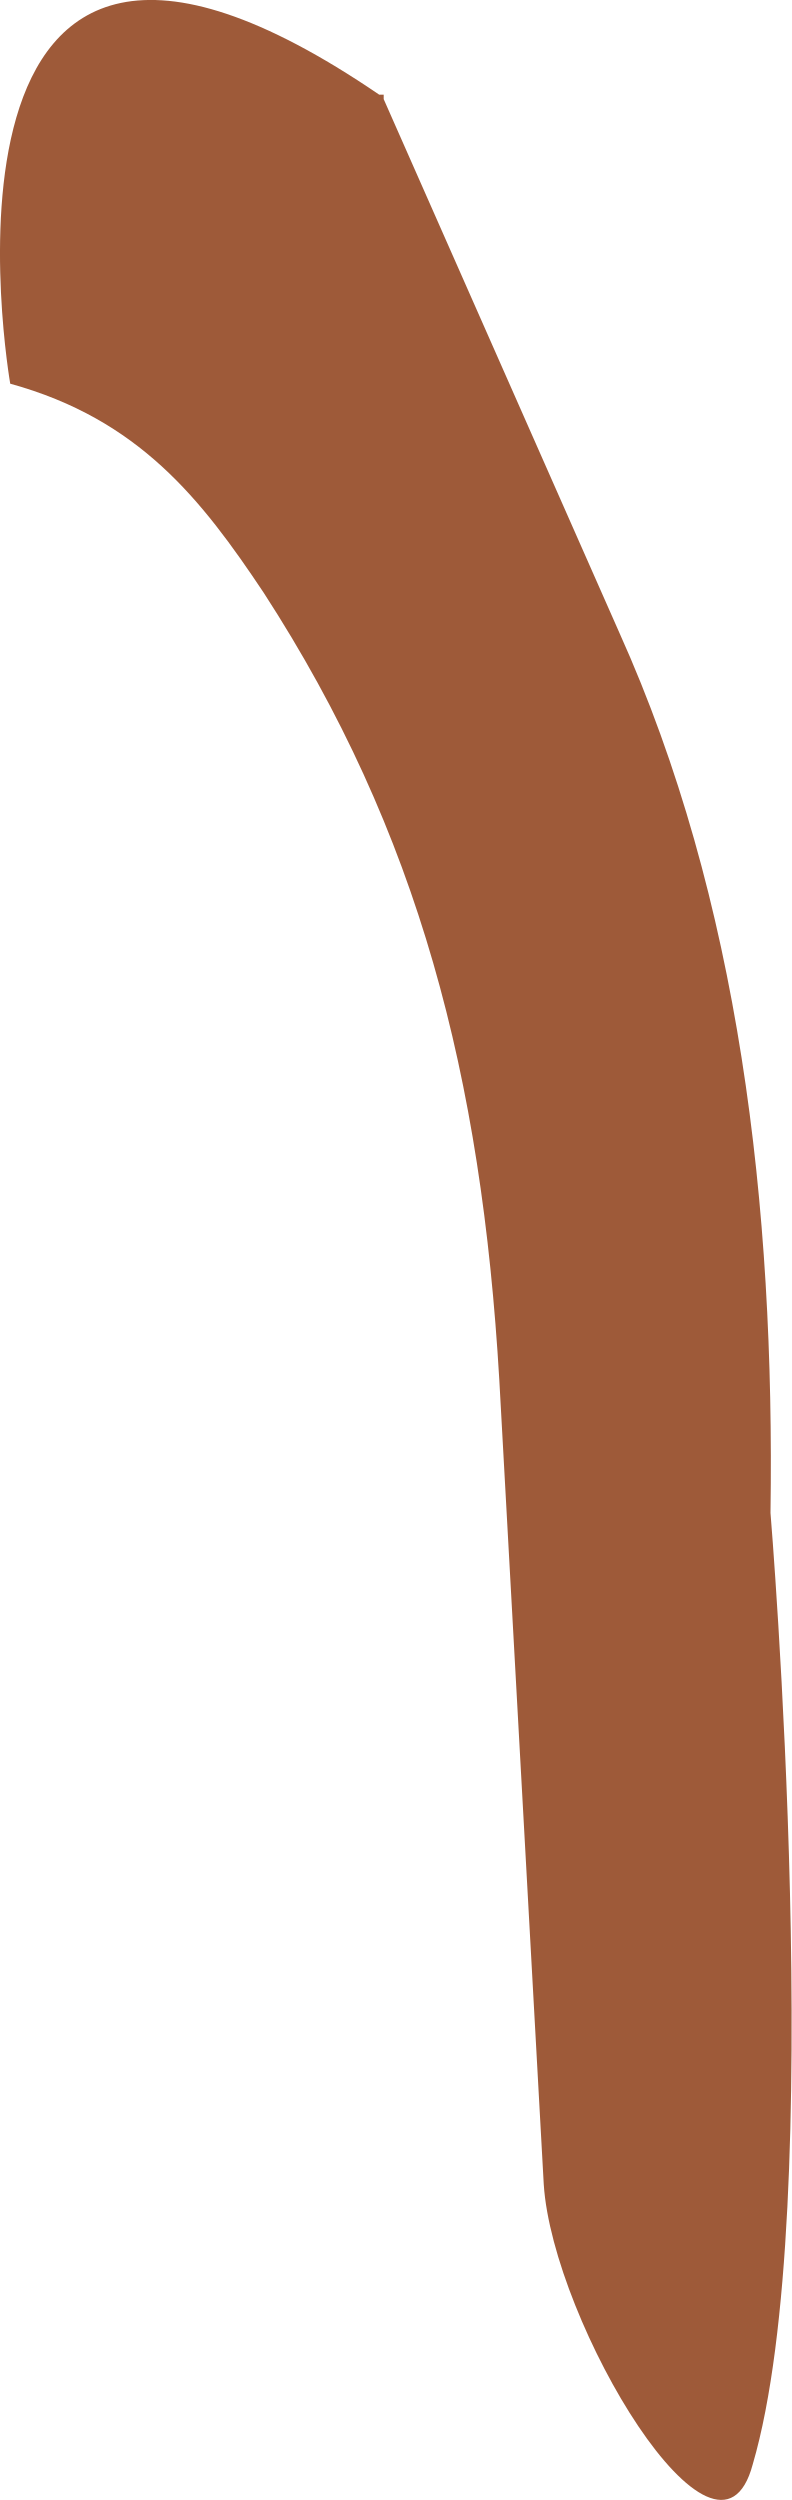
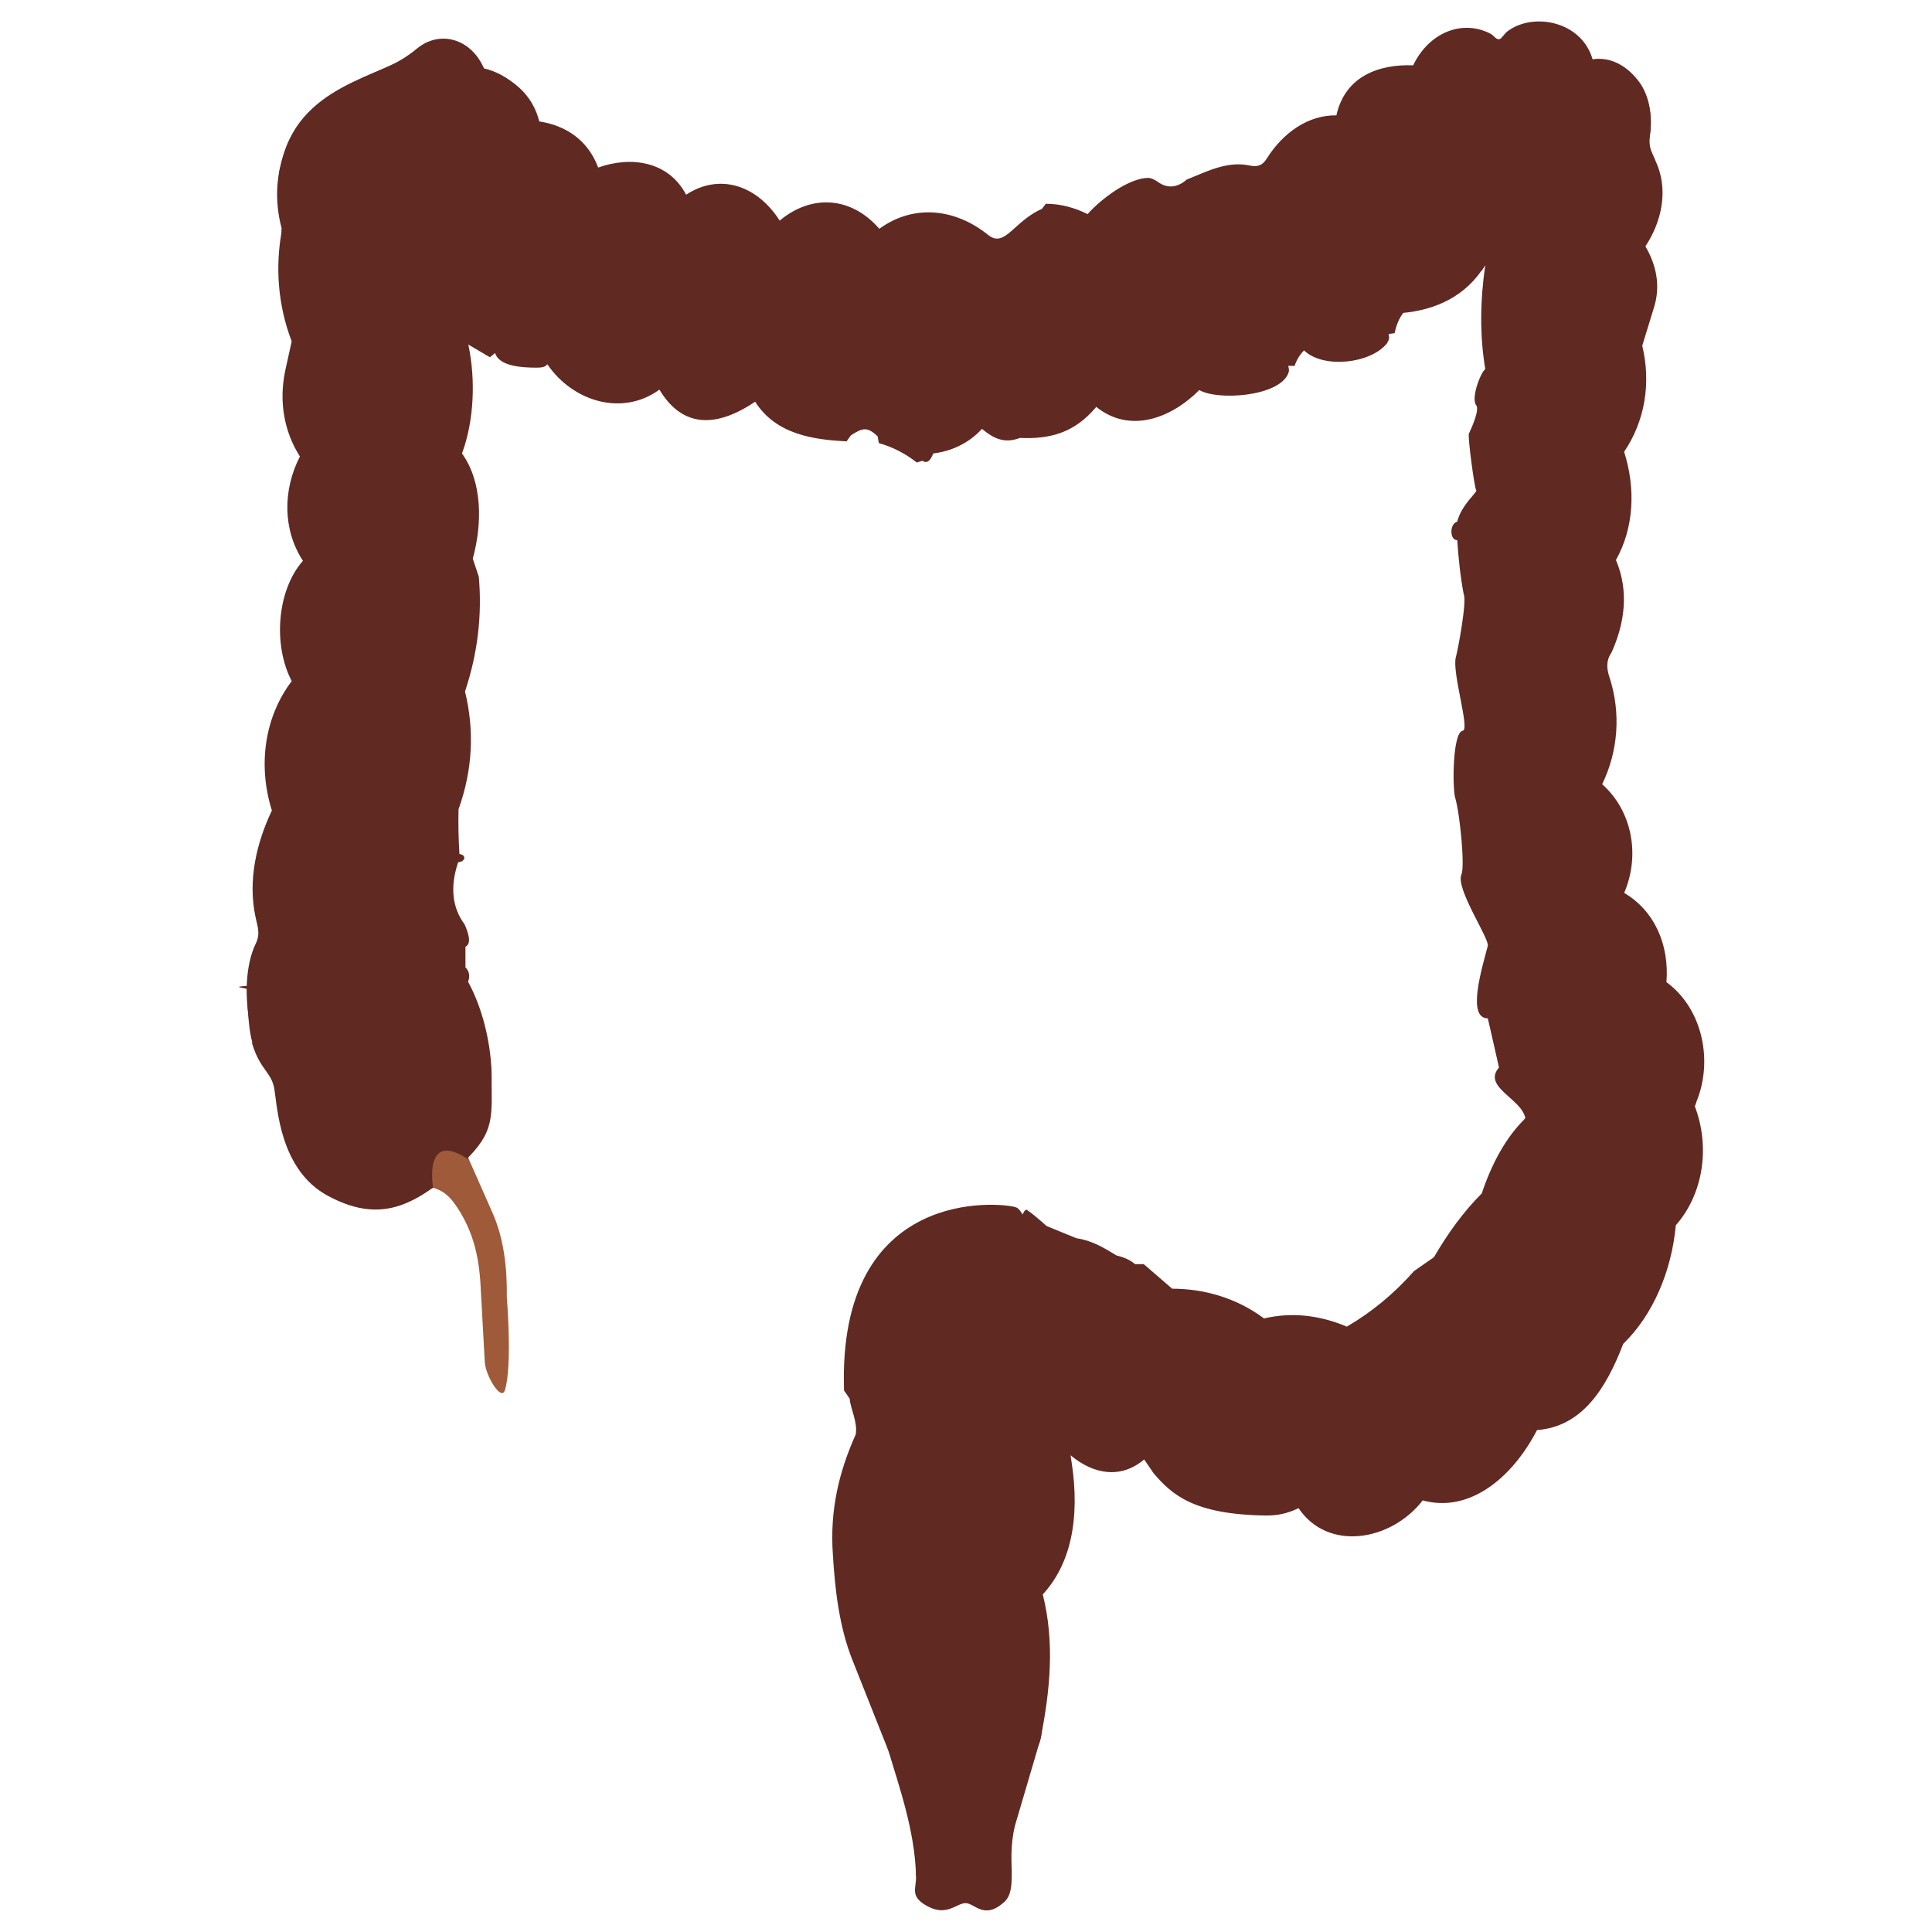
- <svg xmlns="http://www.w3.org/2000/svg" id="Layer_2" data-name="Layer 2" viewBox="0 0 17.81 56.23">
+ <svg xmlns="http://www.w3.org/2000/svg" id="Layer_1" data-name="Layer 1" viewBox="0 0 512 512">
  <defs>
    <style>
      .cls-1 {
+         fill: #602922;
+       }
+ 
+       .cls-2 {
        fill: #9e5a39;
      }
    </style>
  </defs>
-   <g id="Layer_1-2" data-name="Layer 1">
-     <path id="Appendix" class="cls-1" d="M8.63,2.23l5.3,12c2.7,6,3.5,12.9,3.4,19.8,0,0,1.3,15.6-.4,21.4-.8,3-4.5-3.2-4.7-6.3l-1-18.1c-.4-6.8-1.8-12.3-5.3-17.7-1.4-2.1-2.8-3.9-5.7-4.7,0,0-2.4-13.8,8.3-6.5h.1v.1Z" />
+   <g id="Anus">
+     <path class="cls-1" d="M268.12,496.7c0,3.2-.23,5.71-1.94,7.31-5.37,4.91-7.88.34-10.28.34s-4.91,3.54-9.94.91-3.09-4.8-3.2-8c-.34-11.88,25.37-15.08,25.37-.57h0Z" />
+   </g>
+   <g id="Anal_Canal" data-name="Anal Canal">
+     <path class="cls-1" d="M275.78,460.71l-6.29,21.37c-1.71,5.26-1.49,10.06-1.37,13.83s-25.25,4.23-25.37,1.03c-.34-11.88-4.46-23.43-7.43-33.37s44.57-15.31,40.45-2.97h0v.11Z" />
+   </g>
+   <path id="Ascending_Colon" data-name="Ascending Colon" class="cls-1" d="M124.14,91.49c1.94,9.14,1.49,20.11-1.71,28.68,5.49,7.66,5.37,18.74,2.86,27.88l1.6,4.8c.91,10.28-.34,20.45-3.66,30.4,2.51,10.28,2.06,20.68-1.71,31.2-.11,4,0,7.88.23,11.88,1.94.23,1.6,2.06-.34,2.17-2.17,6.51-1.6,12,1.71,16.46.8,1.83,2.06,5.03.23,5.94v5.49c1.03.91,1.26,2.4.69,3.77,7.54,13.83,8.68,35.54,1.14,42.62-1.37,1.26-1.6,3.09-.91,4.57,0,0-6.4,6.17-9.48,7.43l-13.94,5.37c-6.74,1.03-14.51-2.74-19.2-8.46-5.26-6.29-7.31-14.97-7.77-23.54-7.88-8-11.08-27.54-6.17-37.94,1.37-2.74.57-4.46,0-7.2-2.06-9.71.23-19.54,4.34-28.23-3.77-12-1.94-24.8,5.26-34.28-5.03-9.6-3.89-24.11,2.97-31.88-5.37-8.23-5.37-18.74-.8-27.65-4.23-6.63-5.6-14.63-3.89-22.74l1.71-7.77c-3.66-9.6-4.46-19.77-2.51-29.94,11.43-24.45,49.37,30.74,49.37,30.74h0v.23h0Z" />
+   <path id="Sigmoid_Colon" data-name="Sigmoid Colon" class="cls-1" d="M335.66,401.63c-19.43-.23-25.14-5.6-29.94-11.2l-2.51-3.66c-6.06,5.14-13.26,4.11-19.54-1.14,2.4,13.48-12.34-63.54-10.97-62.62l12.57,5.14c4,.57,7.08,2.4,10.63,4.57,1.94.46,3.54,1.14,4.91,2.29h2.29l7.54,6.51c8.57,0,17.14,2.51,24.34,7.88,7.31-1.71,14.63-.91,21.94,2.17,6.51-3.77,12.46-8.68,17.83-14.74l5.26-3.66c3.66-6.29,7.77-12,12.68-16.91,2.51-7.54,6.29-14.86,11.66-20-1.03-5.14,50.05-14.63,44.79-3.09,4.11,10.74,2.29,23.2-5.03,31.54-1.14,12.23-6.06,23.77-13.94,31.43-4.69,12.23-11.08,21.94-22.85,22.85-6.51,12.57-17.83,22.05-30.28,18.63-8.46,10.86-25.14,13.6-32.91,2.06-3.09,1.49-5.71,1.94-8.34,1.94h-.11Z" />
+   <path id="Cecum" class="cls-1" d="M66.77,276.39c2.17,7.31,5.14,7.54,5.94,12.23s1.37,21.48,14.28,28.34,21.6,3.31,32.45-5.94,10.97-12.8,10.86-22.51-1.03-10.63-1.14-12.11-8.91-16.8-8.23-2.51c.69,14.28-35.77-13.48-49.82-12.91-14.06.57-4.57.69-5.6,1.37,0,0,0,9.26,1.37,13.94h-.11v.11Z" />
+   <path id="Descending_colon" data-name="Descending colon" class="cls-1" d="M404.22,296.27c-1.03-5.14-11.43-8.23-6.97-13.37-1.94-8.68-2.97-13.03-2.97-13.03-5.6,0-1.6-13.14,0-19.2.46-1.94-8.68-15.31-6.97-18.97.91-2.06-.34-15.77-1.71-20.45-.69-2.51-.69-17.26,2.06-17.6,1.94-.34-2.97-15.66-1.83-19.54.57-2.06,2.97-14.86,2.06-16.68-.91-4.8-1.37-9.48-1.71-14.28-2.06,0-2.06-4.34,0-4.91,1.14-4.57,5.49-7.88,5.03-8.34-.46-.46-2.29-14.28-1.94-14.97.91-1.94,2.86-6.4,1.94-7.54-1.37-1.71.91-8.23,2.4-9.6-1.49-8.91-1.37-18.06,0-27.54-5.14,8.46,8.57-18.51,17.6-18.17,4.11-8.57,29.03,6.74,24.8,13.14,2.97,5.03,4.11,10.63,2.29,16.34l-3.09,10.06c2.4,9.94.69,20-4.8,28.11,3.09,9.71,2.63,20.11-2.17,28.68,3.54,8.34,2.29,16.8-1.14,24.45-1.49,2.17-1.37,4.23-.57,6.63,3.09,9.48,2.29,19.65-1.94,28.34,7.88,6.97,10.17,18.74,5.83,28.8,8,4.69,12,13.71,11.2,23.65,9.6,6.97,12.8,21.37,7.43,32.91,4.11,10.74-50.17,8.23-44.79,3.09h.23-.23Z" />
+   <path id="Transverse_Colon" data-name="Transverse Colon" class="cls-1" d="M393.59,70.24c-5.14,8.46-13.37,11.88-21.71,12.68-1.14,1.49-1.83,3.2-2.29,5.37l-1.6.23c.34,1.26,0,1.71-.46,2.51-4.34,5.37-16.91,6.74-21.94,1.83-1.03,1.03-1.94,2.4-2.51,4.11h-1.71c.23.57.34,1.37,0,2.06-2.51,6.06-18.63,7.2-23.54,4.34-7.66,7.66-18.51,11.54-27.31,4.46-5.83,6.97-12.34,8.57-20.23,8.23-4,1.49-6.74.34-10.06-2.4-3.54,3.89-8.23,5.94-12.91,6.51-.8,2.06-1.71,2.74-2.86,1.94l-1.49.46c-3.09-2.4-6.4-4.11-10.06-5.14l-.34-1.83c-2.74-2.51-3.89-2.29-7.08-.23l-1.14,1.6c-8.57-.46-18.63-1.71-24.23-10.51-11.54,7.77-19.88,5.94-25.37-3.2-9.71,7.08-22.85,3.31-29.71-6.74-.57.91-1.94.91-2.97.91-3.2,0-9.83-.23-10.86-3.89l-1.37,1.14-5.83-3.43c1.94,9.14-51.31-20.68-49.37-30.74-2.97-11.08-.34-22.28,6.74-29.83,9.6-10.06,20.11-10.28,29.14-17.83,6.17-5.03,14.4-2.51,17.71,5.26,6.74,1.6,11.88,6.63,14.63,14.06,6.86,1.03,12.91,4.8,15.66,12.23,8.68-3.09,18.63-1.71,23.31,7.2,8.68-5.71,18.63-2.74,24.8,6.86,8.34-6.97,18.86-6.51,26.4,2.17,9.14-6.63,20.11-5.37,28.8,1.6,4.46,3.66,6.86-3.66,14.28-6.86l1.03-1.37c3.89,0,7.66,1.03,11.08,2.74,3.66-4.11,10.86-9.48,16-9.6.91,0,1.94.57,2.74,1.14,2.4,1.71,5.03,1.49,7.54-.69,5.37-2.17,10.63-4.91,16.46-3.77,2.06.46,3.43.23,4.69-1.71,4.34-6.97,11.08-11.66,18.51-11.54,2.29-10.4,11.31-13.6,20.34-13.26,4.11-8.57,12.91-12.34,20.57-8.34.8.46,1.49,1.71,2.4,1.37.57-.23,1.26-1.49,2.06-2.06,6.86-5.14,19.65-2.63,22.51,7.43,4.69-.69,8.8,1.6,11.77,5.26,3.09,3.54,4.23,9.37,3.43,14.63-.57,3.66.46,4.69,1.71,7.54,9.14,20.8-21.83,50.51-45.14,26.85h0l-.23.23h0Z" />
+   <path id="Hepatic_flexure" data-name="Hepatic flexure" class="cls-1" d="M74.31,44.3c4.23-22.28,27.31-23.65,36.34-31.08,6.17-5.03,14.4-2.51,17.71,5.26,6.74,1.6,12.91,6.29,14.63,14.06,3.2,13.83-75.19,45.48-68.79,11.88h.11v-.11Z" />
+   <path id="Splenic_Flexure" data-name="Splenic Flexure" class="cls-1" d="M397.48,10.7c.57-.23,1.26-1.49,2.06-2.06,6.86-5.14,19.65-2.63,22.51,7.43,4.69-.69,8.8,1.6,11.77,5.26,3.09,3.54,4.23,9.37,3.43,14.63-.57,3.66.91,4.57,1.71,7.54,11.2,41.71-63.88-23.2-41.25-32.68h-.23v-.11Z" />
+   <path id="Appendix" class="cls-2" d="M124.36,307.47l6.06,13.71c3.09,6.86,4,14.74,3.89,22.63,0,0,1.49,17.83-.46,24.45-.91,3.43-5.14-3.66-5.37-7.2l-1.14-20.68c-.46-7.77-2.06-14.06-6.06-20.23-1.6-2.4-3.2-4.46-6.51-5.37,0,0-2.74-15.77,9.48-7.43h.11v.11Z" />
+   <g id="Rectum">
+     <path class="cls-1" d="M283.66,385.52c2.4,13.48,1.49,27.43-7.31,37.02,3.2,12.8,1.94,25.37-.57,38.17-2.51,12.8-36.22,13.6-40.45,2.97l-9.48-23.88c-3.43-8.68-4.57-18.4-5.14-28-.8-11.54,1.6-21.71,6.06-31.65.57-3.31-1.37-6.74-1.6-9.48l-1.49-2.17c-1.83-54.39,41.71-49.82,45.48-48.57.8.23,1.37,1.14,1.83,1.94.23-.57.69-1.37,1.03-1.26,1.49.34,51.31,40.57,11.66,64.91h0Z" />
  </g>
</svg>
